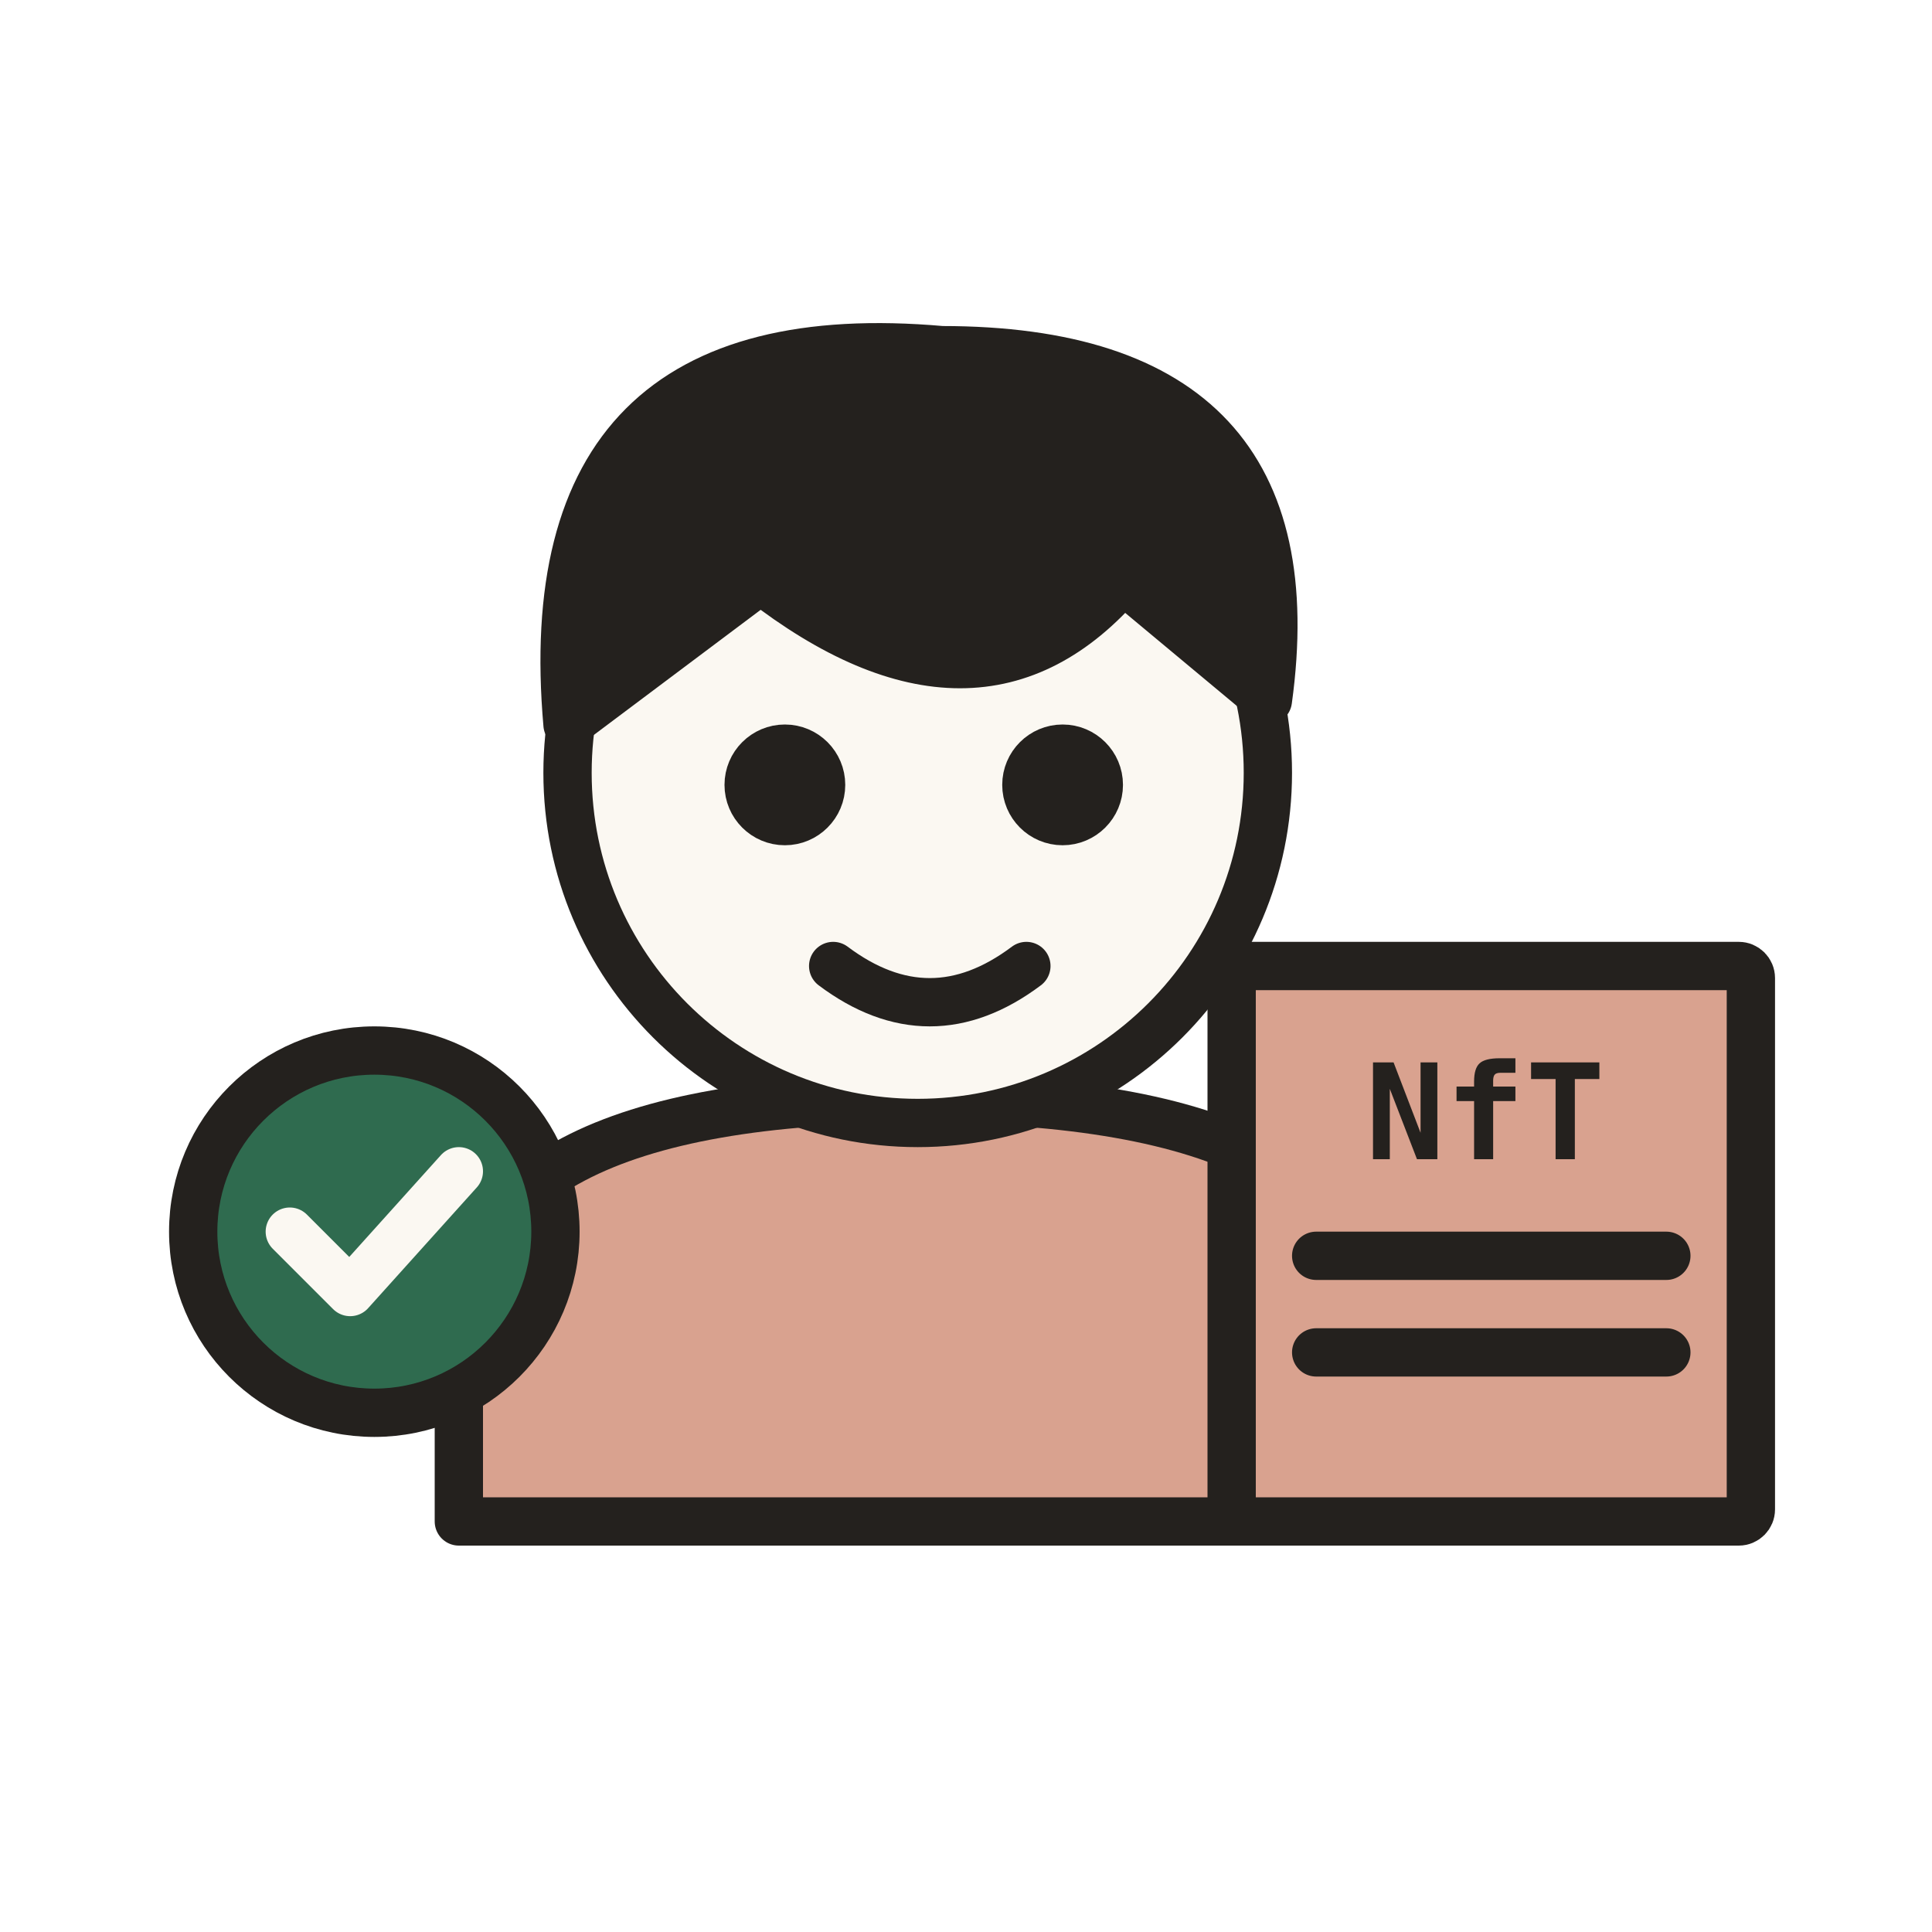
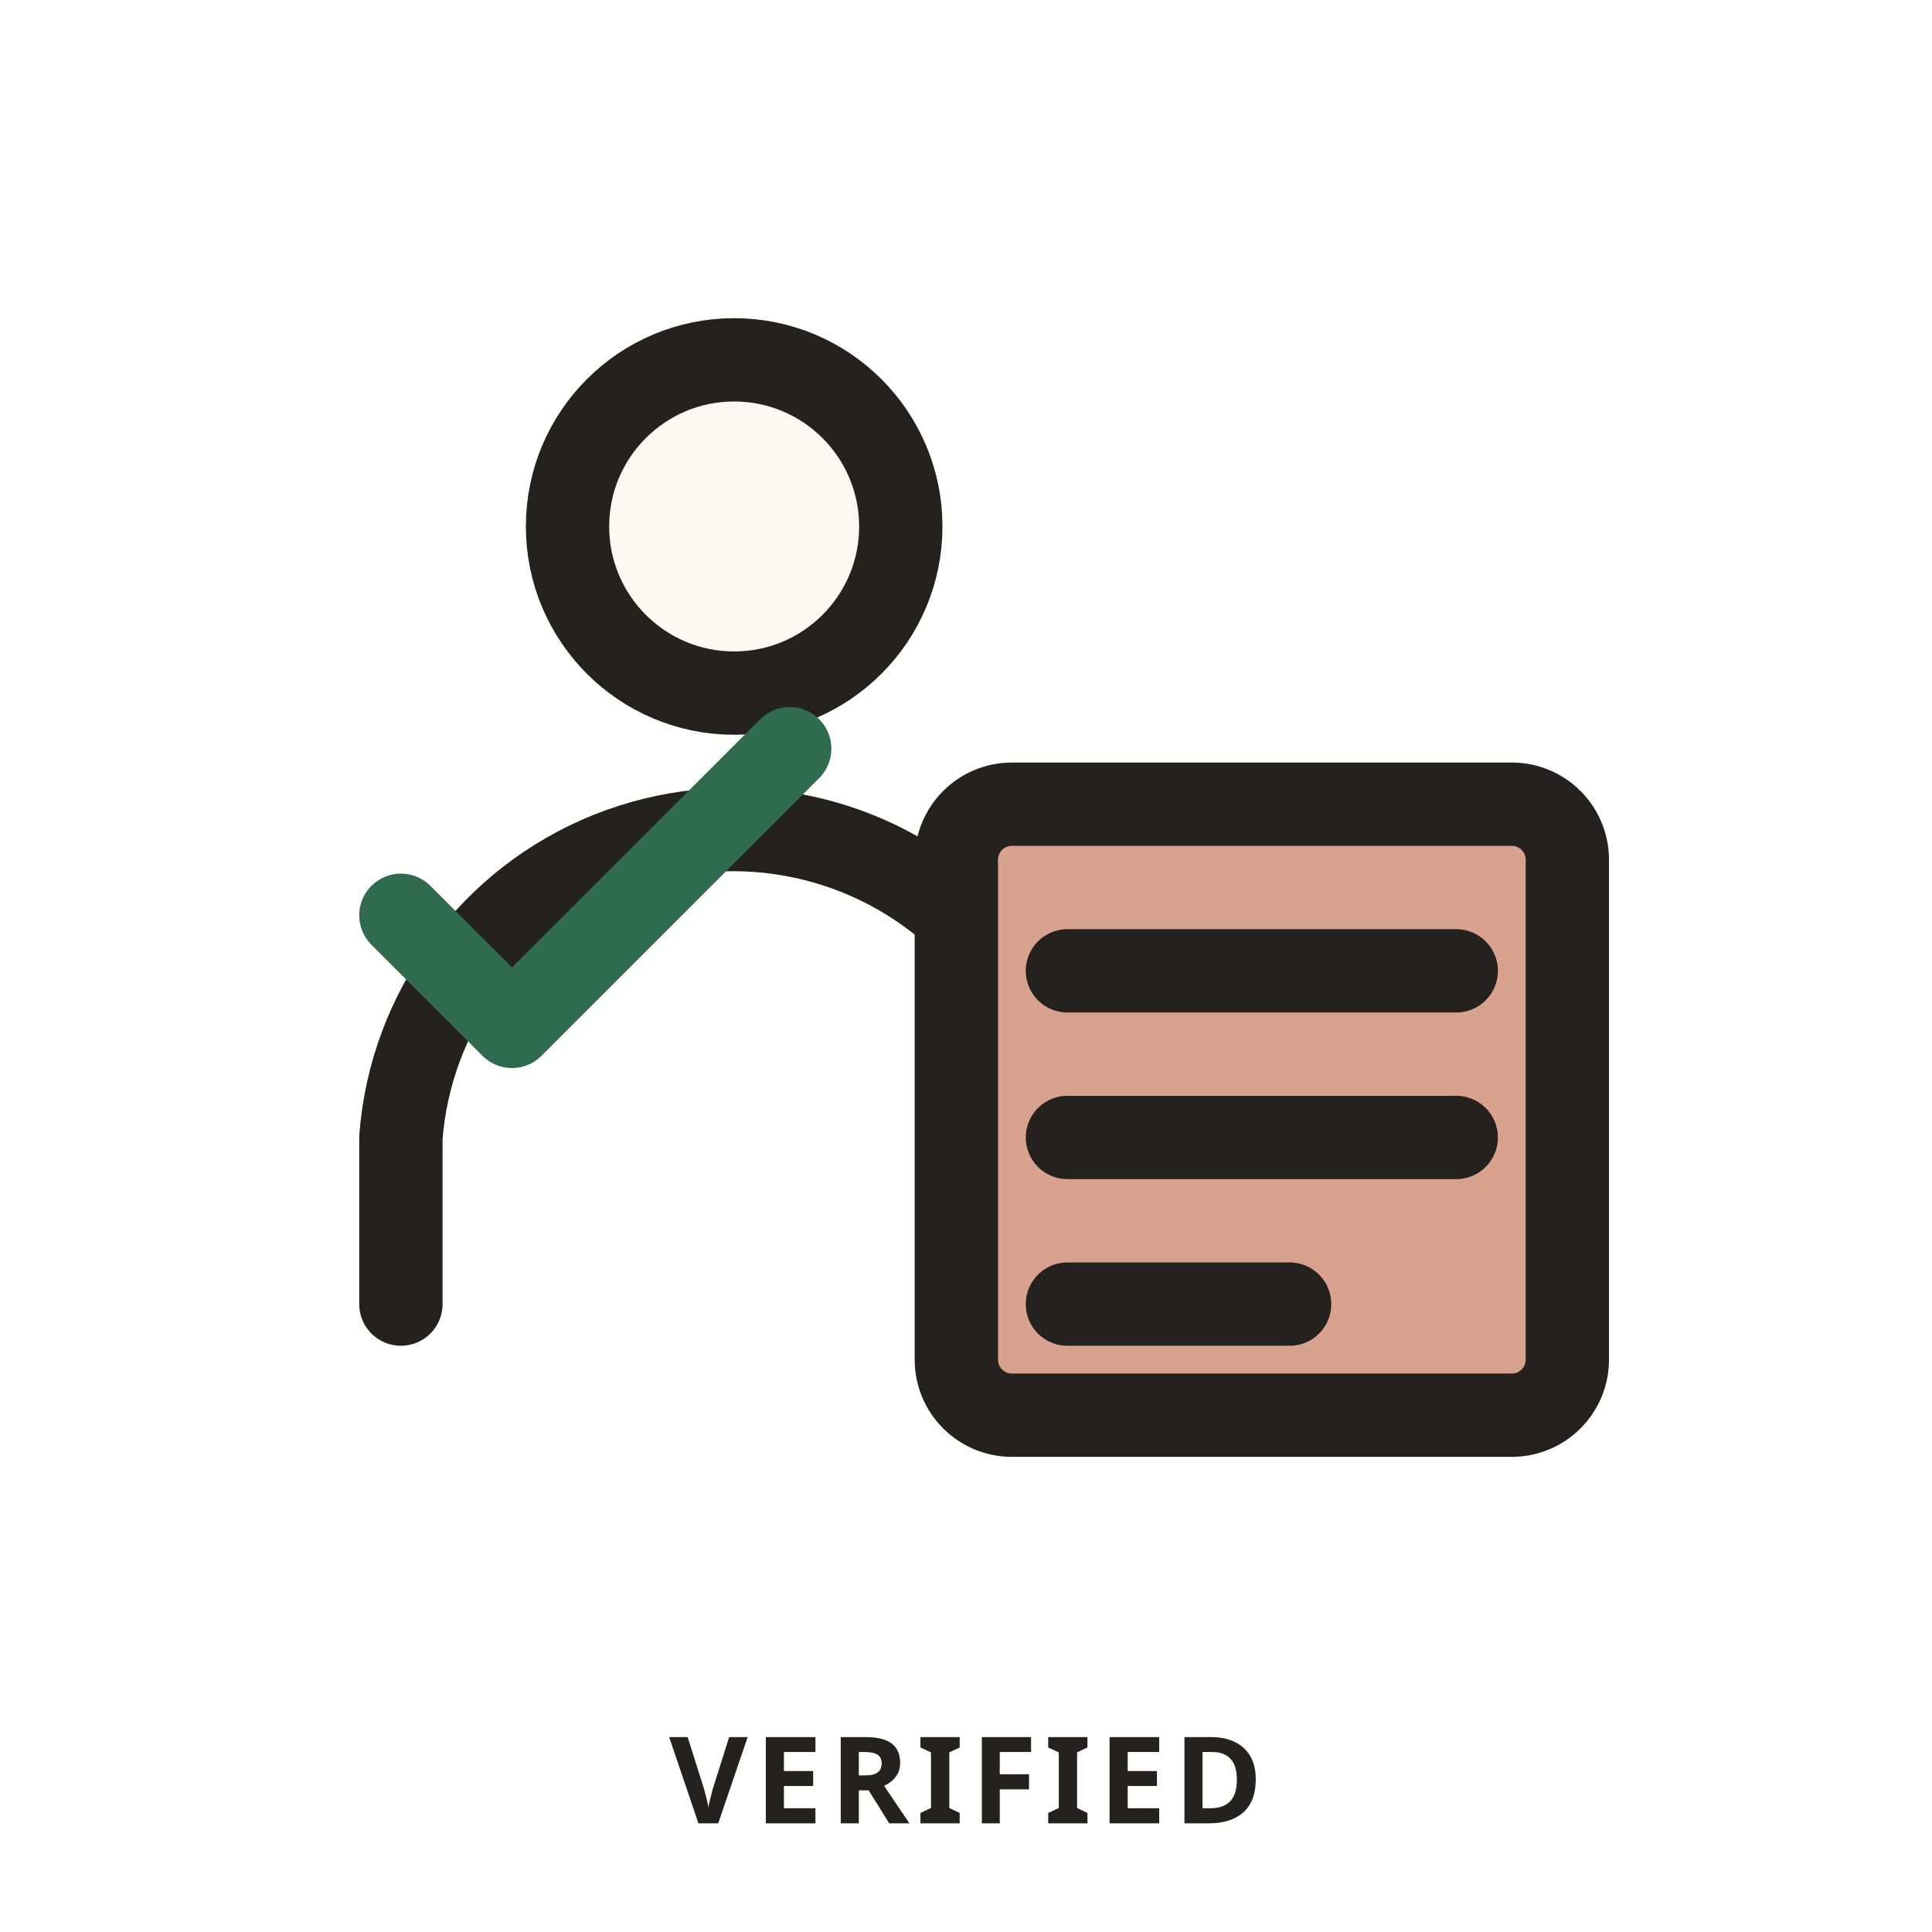
- <svg xmlns="http://www.w3.org/2000/svg" width="160" height="160" viewBox="0 0 160 160" role="img" aria-labelledby="title">
-   <g stroke="#24211E" stroke-width="4" stroke-linecap="round" stroke-linejoin="round">
-     <path d="M38 126v-15q0-20 38-20t38 20v15z" fill="#D9A28F" />
-     <circle cx="76" cy="64" r="29" fill="#FBF8F2" />
-     <path d="M47 60q-3-34 31-31 31 0 27 29l-12-10q-12 14-30 0z" fill="#24211E" />
-     <circle cx="65" cy="65" r="3" fill="#24211E" />
-     <circle cx="88" cy="65" r="3" fill="#24211E" />
-     <path d="M69 80q8 6 16 0" fill="none" />
-     <rect x="102" y="80" width="43" height="46" rx="1" fill="#D9A28F" />
-     <text x="123" y="96" text-anchor="middle" stroke="none" fill="#24211E" font-family="ui-monospace,monospace" font-size="11" font-weight="700">NfT</text>
-     <path d="M109 104h29m-29 8h29" fill="none" />
-     <g>
-       <circle cx="31" cy="102" r="15" fill="#2F6B4F" />
-       <path d="M24 102l5 5 9-10" fill="none" stroke="#FBF8F2" />
+ <svg xmlns="http://www.w3.org/2000/svg" width="160" height="160" viewBox="0 0 160 160" role="img" aria-label="NotFinancialTimes · verified · fictional writer">
+   <g transform="translate(24 16) scale(4.6)">
+     <g stroke="#24211E" stroke-width="1.5" stroke-linecap="round" stroke-linejoin="round">
+       <circle cx="8" cy="6" r="3" fill="#FBF8F2" />
+       <path d="M2 20v-3a6 6 0 0 1 10-4" fill="none" />
+       <rect x="12" y="11" width="11" height="11" rx="1" fill="#D9A28F" />
+       <path d="M14 14h7m-7 3h7m-7 3h4" fill="none" />
+       <path d="M2 13l2 2 5-5" fill="none" stroke="#2F6B4F" />
    </g>
  </g>
+   <text x="80" y="151" text-anchor="middle" stroke="none" fill="#24211E" font-family="system-ui,sans-serif" font-size="10" font-weight="600" letter-spacing=".6">VERIFIED</text>
</svg>
